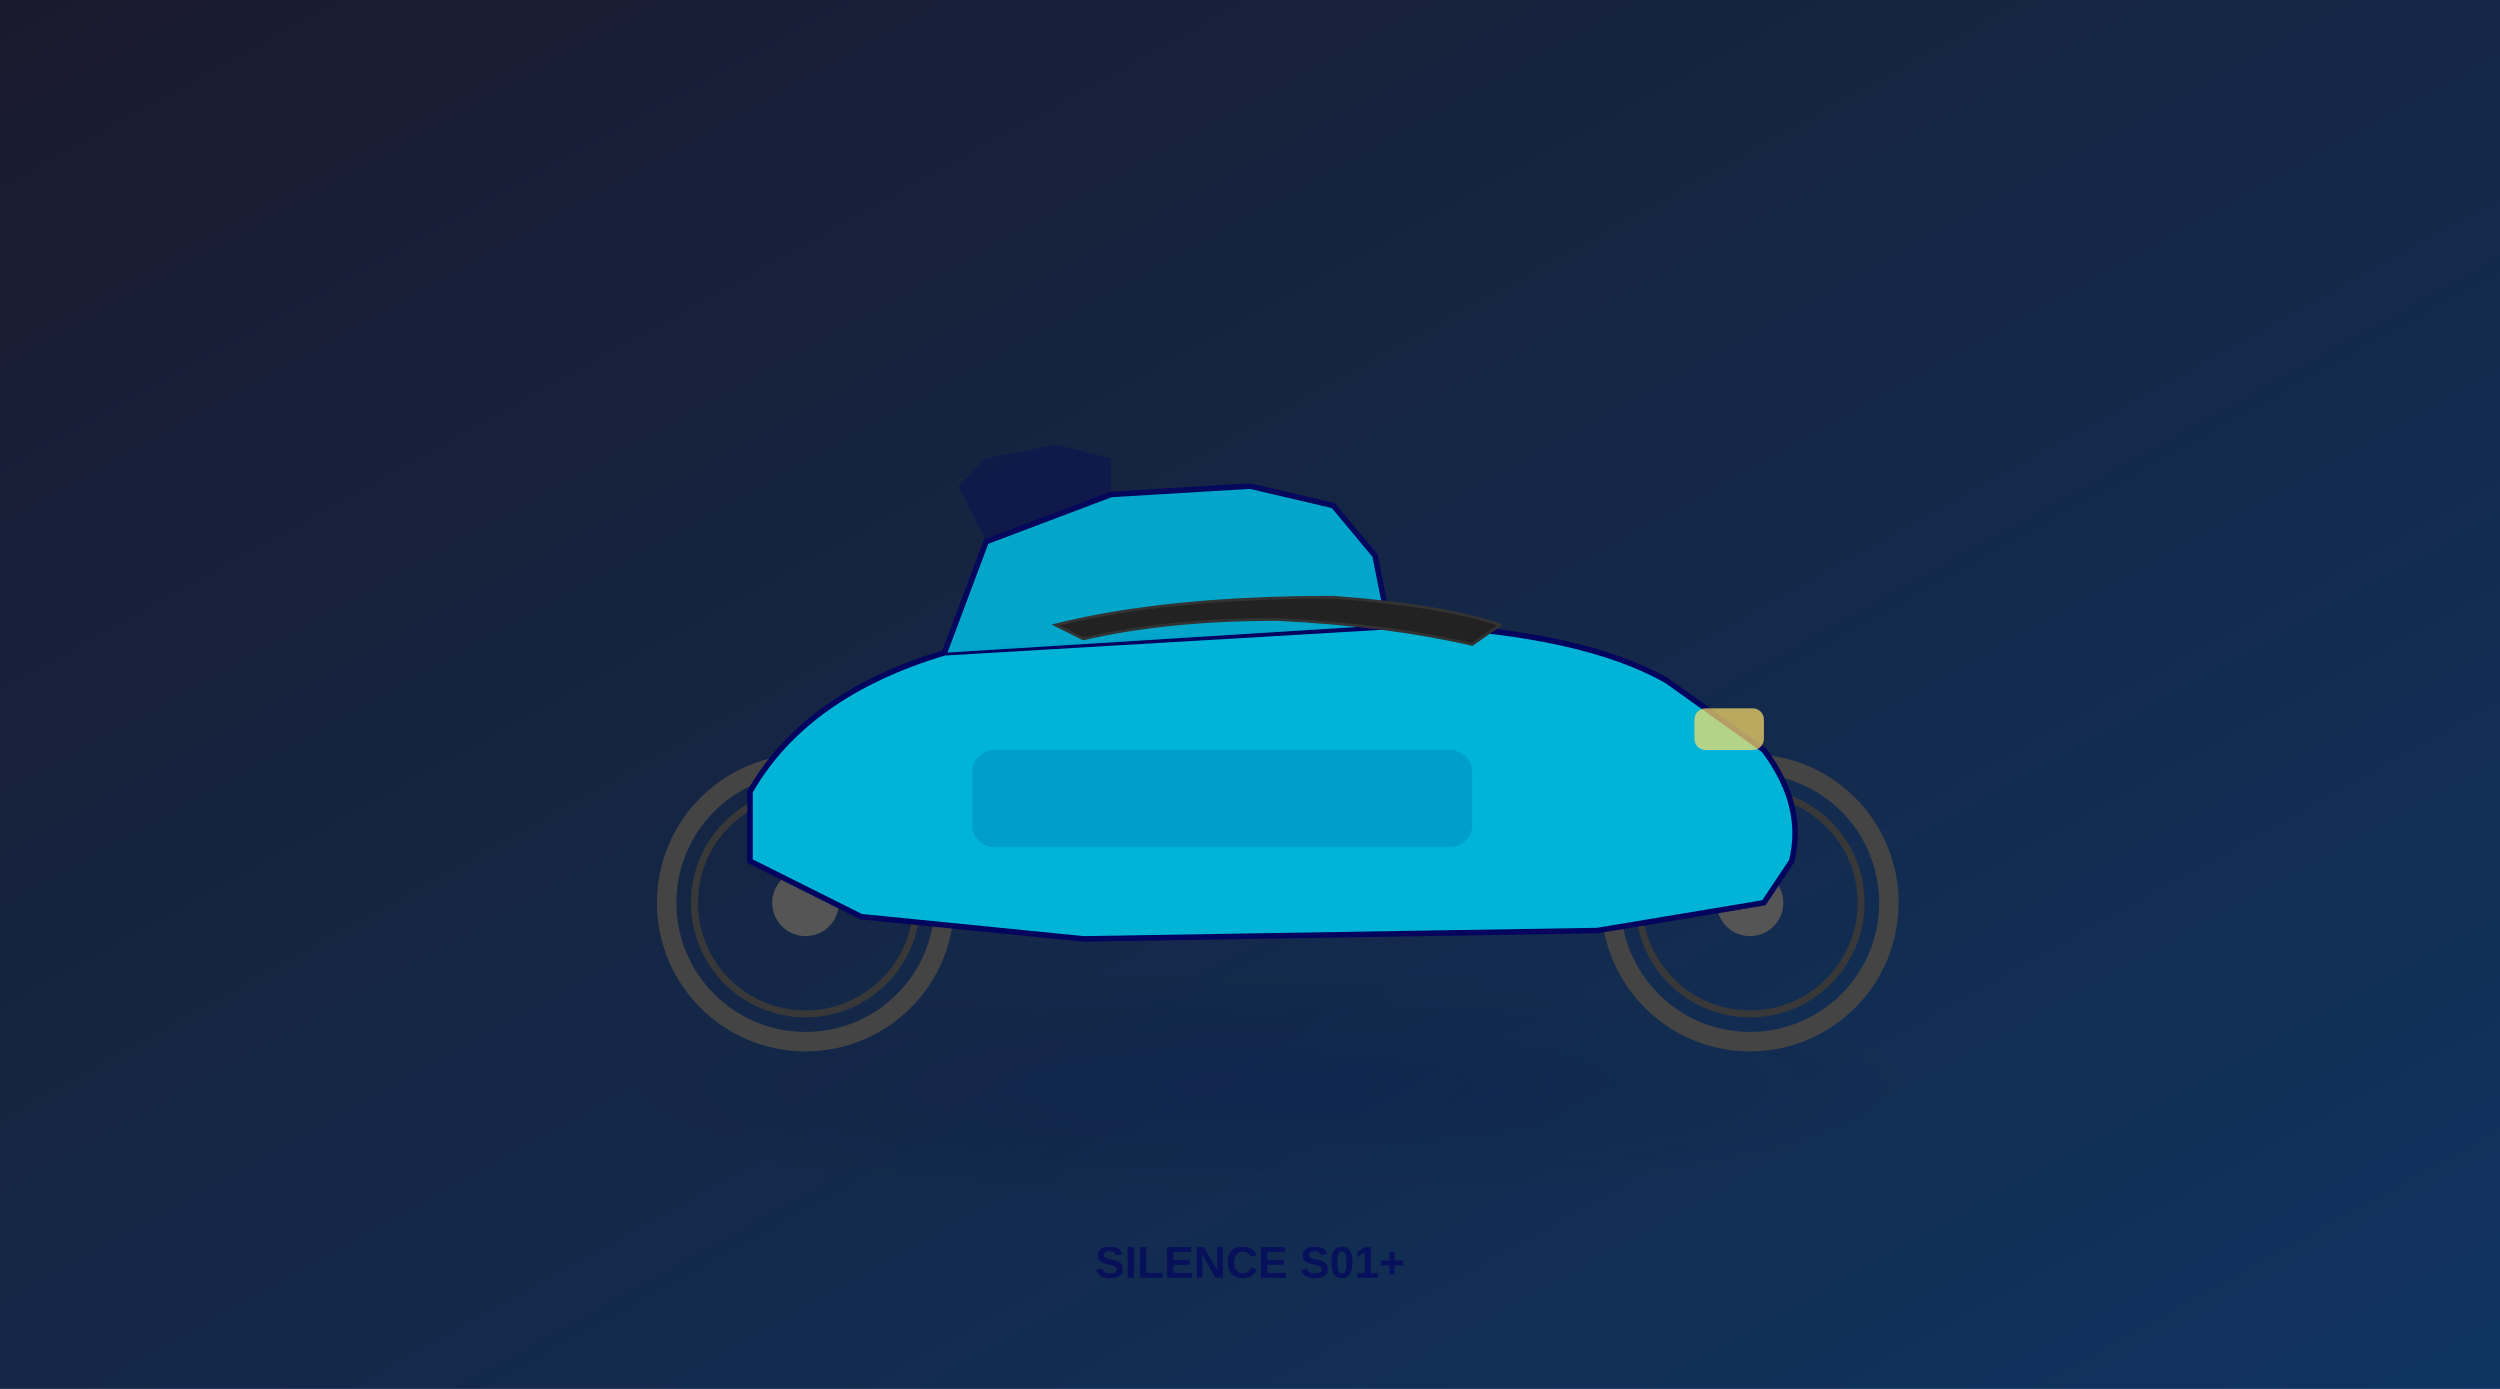
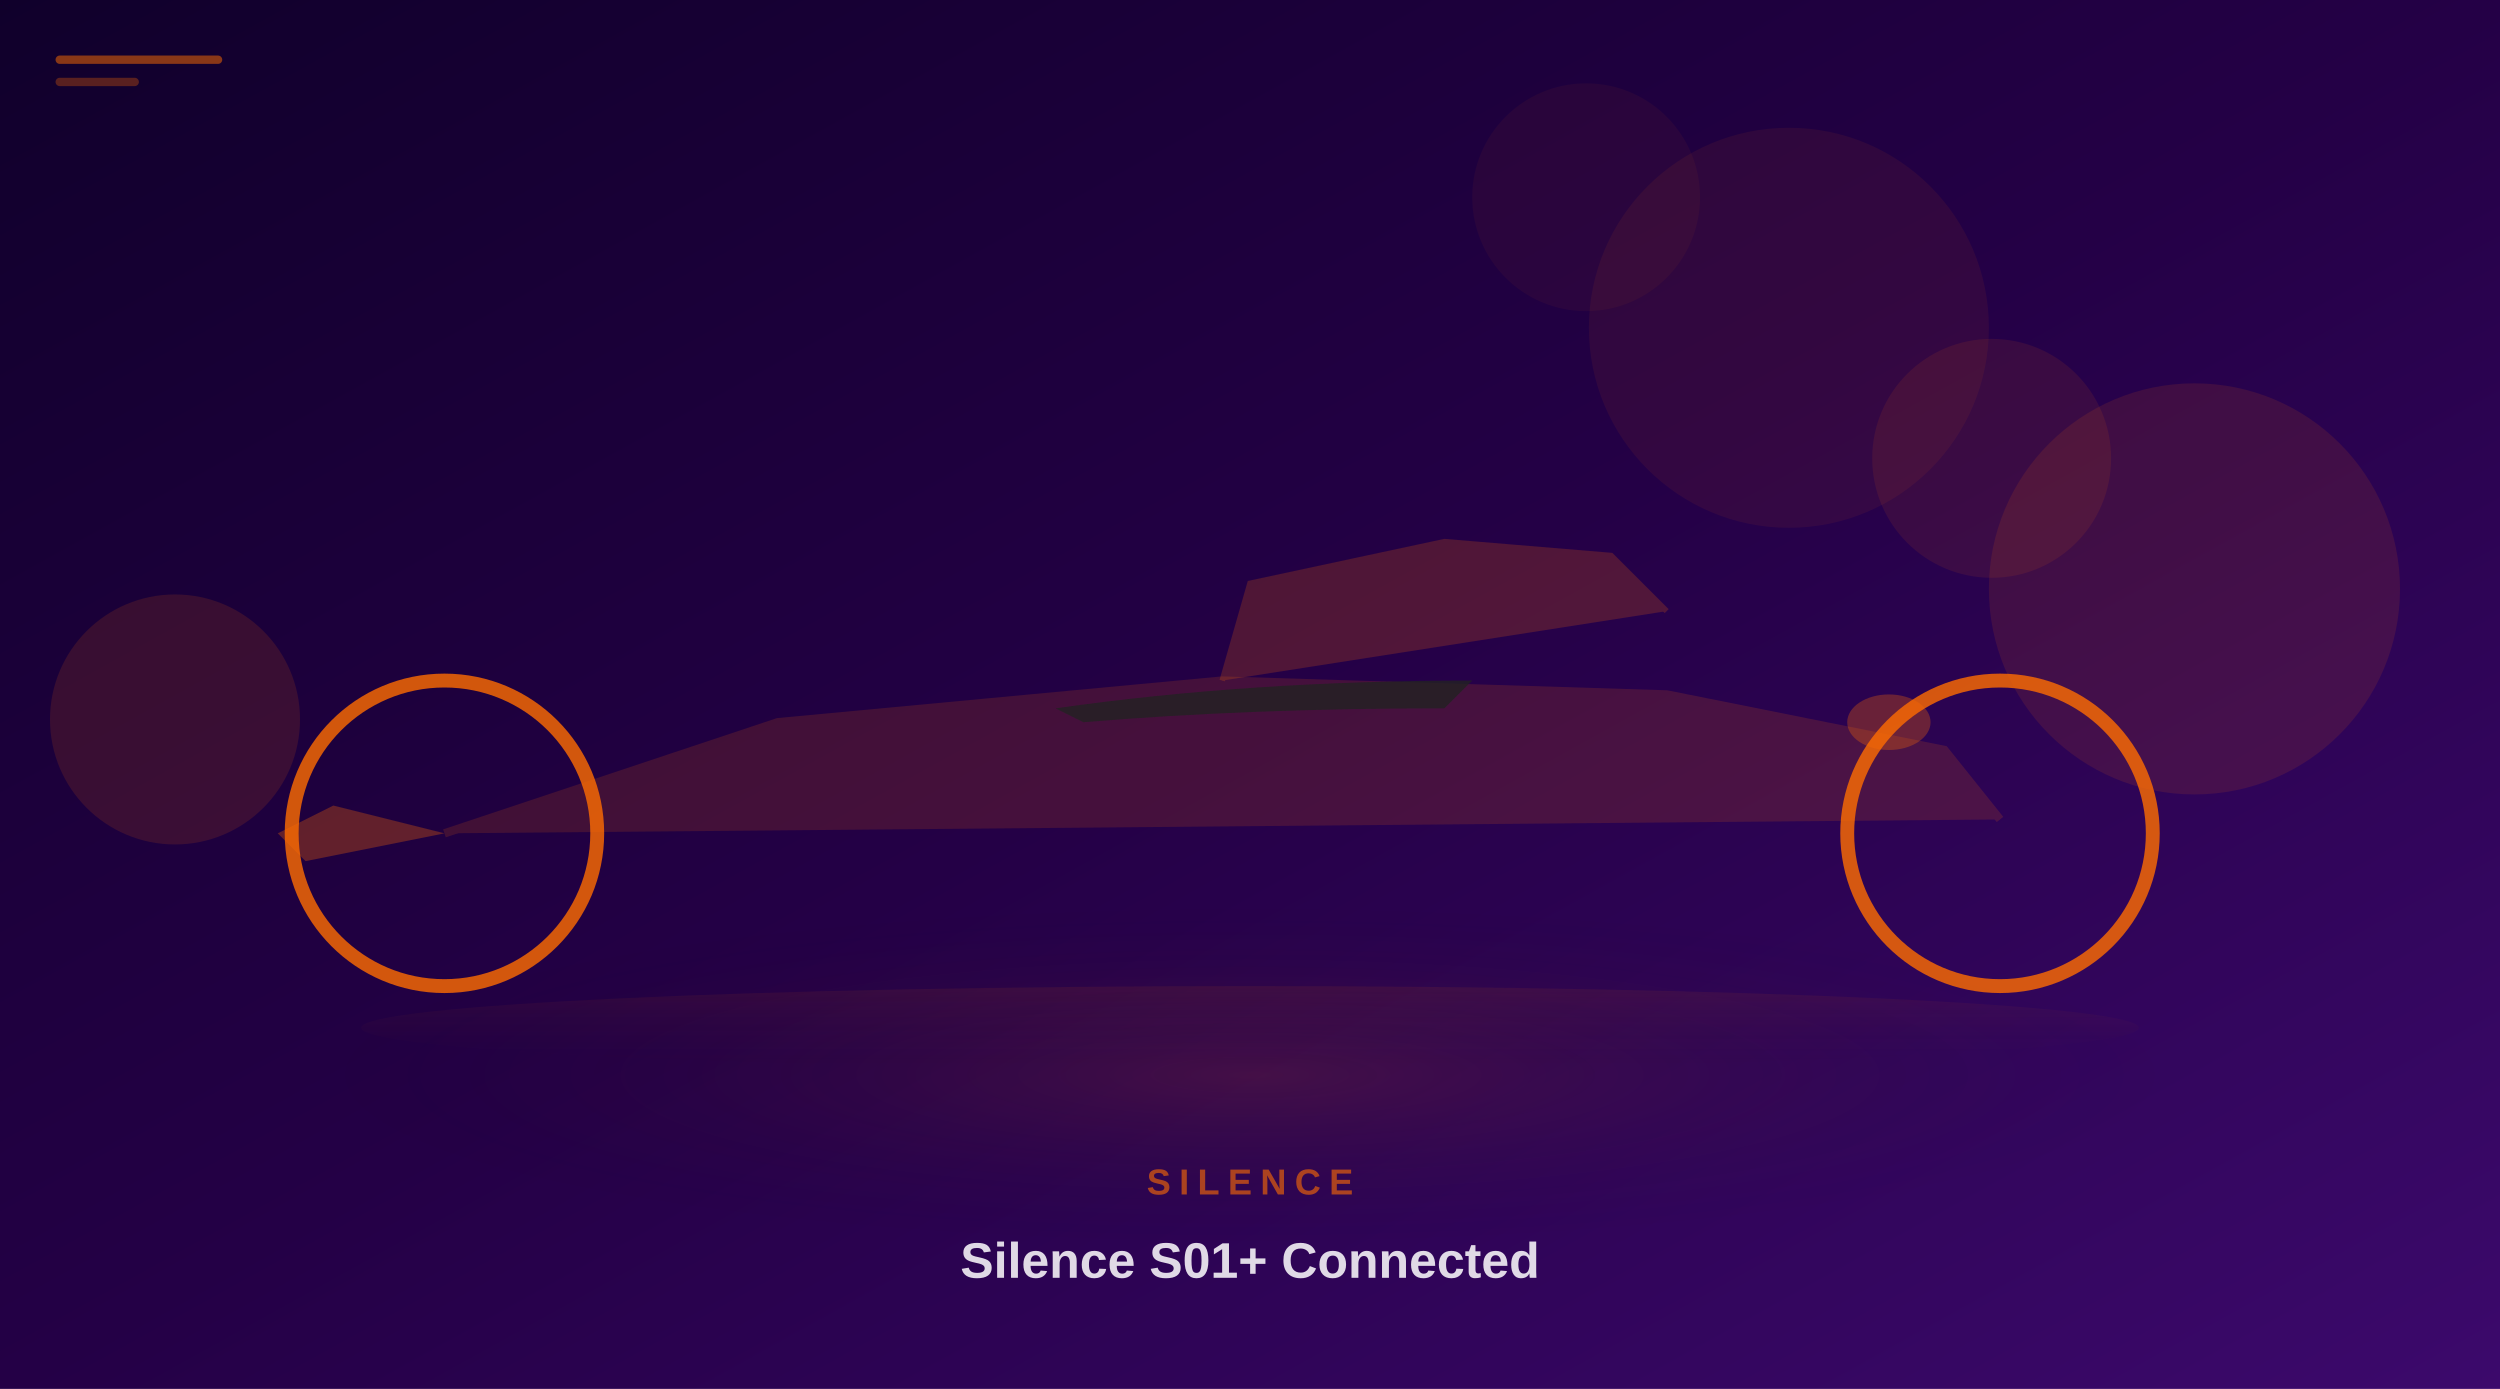
<svg xmlns="http://www.w3.org/2000/svg" viewBox="0 0 900 500">
  <defs>
-     <linearGradient id="bg" x1="0%" y1="0%" x2="100%" y2="100%">
-       <stop offset="0%" style="stop-color:#1a1a2e;stop-opacity:1" />
-       <stop offset="100%" style="stop-color:#0f3460;stop-opacity:1" />
+     <linearGradient id="bg33" x1="0%" y1="0%" x2="100%" y2="100%">
+       <stop offset="0%" style="stop-color:#10002b" />
+       <stop offset="50%" style="stop-color:#240046" />
+       <stop offset="100%" style="stop-color:#3c096c" />
    </linearGradient>
-     <radialGradient id="glow" cx="50%" cy="60%" r="38%">
-       <stop offset="0%" style="stop-color:#03045e;stop-opacity:0.12" />
+     <radialGradient id="glow33" cx="50%" cy="55%" r="45%">
+       <stop offset="0%" style="stop-color:#ff6d00;stop-opacity:0.12" />
      <stop offset="100%" style="stop-color:transparent;stop-opacity:0" />
    </radialGradient>
+     <linearGradient id="floor33" x1="0%" y1="0%" x2="0%" y2="100%">
+       <stop offset="0%" style="stop-color:#ff6d00;stop-opacity:0.08" />
+       <stop offset="100%" style="stop-color:#10002b;stop-opacity:0" />
+     </linearGradient>
  </defs>
-   <rect width="900" height="500" fill="url(#bg)" />
-   <ellipse cx="450" cy="380" rx="330" ry="55" fill="url(#glow)" />
-   <circle cx="290" cy="325" r="50" fill="none" stroke="#444" stroke-width="7" />
-   <circle cx="290" cy="325" r="40" fill="none" stroke="#383838" stroke-width="2.5" />
-   <circle cx="290" cy="325" r="12" fill="#555" />
-   <circle cx="630" cy="325" r="50" fill="none" stroke="#444" stroke-width="7" />
-   <circle cx="630" cy="325" r="40" fill="none" stroke="#383838" stroke-width="2.5" />
-   <circle cx="630" cy="325" r="12" fill="#555" />
-   <path d="M270,285 Q290,250 340,235 L510,225 Q570,228 600,245 L635,270 Q650,290 645,310 L635,325 L575,335 L390,338 L310,330 L270,310 Z" fill="#00b4d8" stroke="#03045e" stroke-width="2" />
-   <path d="M340,235 L355,195 L400,178 L450,175 L480,182 L495,200 L500,225" fill="#00b4d8" stroke="#03045e" stroke-width="2" opacity="0.9" />
-   <path d="M355,195 L345,175 L355,165 L380,160 L400,165 L400,178" fill="#03045e" opacity="0.3" />
-   <rect x="350" y="270" width="180" height="35" rx="8" fill="#03045e" opacity="0.12" />
-   <rect x="610" y="255" width="25" height="15" rx="4" fill="#FFE066" opacity="0.7" />
-   <path d="M380,225 Q420,215 480,215 Q520,218 540,225 L530,232 Q500,225 460,223 Q420,223 390,230 Z" fill="#222" stroke="#333" stroke-width="1" />
-   <text x="450" y="460" text-anchor="middle" fill="#03045e" font-family="Arial,sans-serif" font-size="16" font-weight="bold" opacity="0.7">SILENCE S01+</text>
+   <rect width="900" height="500" fill="url(#bg33)" />
+   <ellipse cx="450" cy="380" rx="380" ry="70" fill="url(#glow33)" />
+   <ellipse cx="450" cy="370" rx="320" ry="15" fill="url(#floor33)" />
+   <circle cx="571" cy="71" r="41" fill="#ff6d00" opacity="0.05" />
+   <circle cx="644" cy="118" r="72" fill="#ff6d00" opacity="0.07" />
+   <circle cx="717" cy="165" r="43" fill="#ff6d00" opacity="0.09" />
+   <circle cx="790" cy="212" r="74" fill="#ff6d00" opacity="0.11" />
+   <circle cx="63" cy="259" r="45" fill="#ff6d00" opacity="0.13" />
+   <circle cx="160" cy="300" r="55" fill="none" stroke="#ff6d00" stroke-width="5" opacity="0.8" />
+   <circle cx="720" cy="300" r="55" fill="none" stroke="#ff6d00" stroke-width="5" opacity="0.8" />
+   <path d="M160,300 L280,260 L440,245 L600,250 L700,270 L720,295" fill="#ff6d00" opacity="0.15" stroke="#ff6d00" stroke-width="3" />
+   <path d="M440,245 L450,210 L520,195 L580,200 L600,220" fill="#ff6d00" opacity="0.2" stroke="#ff6d00" stroke-width="2" />
+   <path d="M160,300 L120,290 L100,300 L110,310" fill="#ff6d00" opacity="0.3" />
+   <path d="M380,255 Q450,245 530,245 L520,255 Q450,255 390,260 Z" fill="#222" opacity="0.8" />
+   <ellipse cx="680" cy="260" rx="15" ry="10" fill="#ff6d00" opacity="0.3" />
+   <text x="450" y="430" text-anchor="middle" fill="#ff6d00" font-family="Arial,sans-serif" font-size="13" font-weight="bold" opacity="0.6" letter-spacing="3">SILENCE</text>
+   <text x="450" y="460" text-anchor="middle" fill="#fff" font-family="Arial,sans-serif" font-size="18" font-weight="bold" opacity="0.85">Silence S01+ Connected</text>
+   <rect x="20" y="20" width="60" height="3" rx="1.5" fill="#ff6d00" opacity="0.5" />
+   <rect x="20" y="28" width="30" height="3" rx="1.5" fill="#ff6d00" opacity="0.3" />
</svg>
